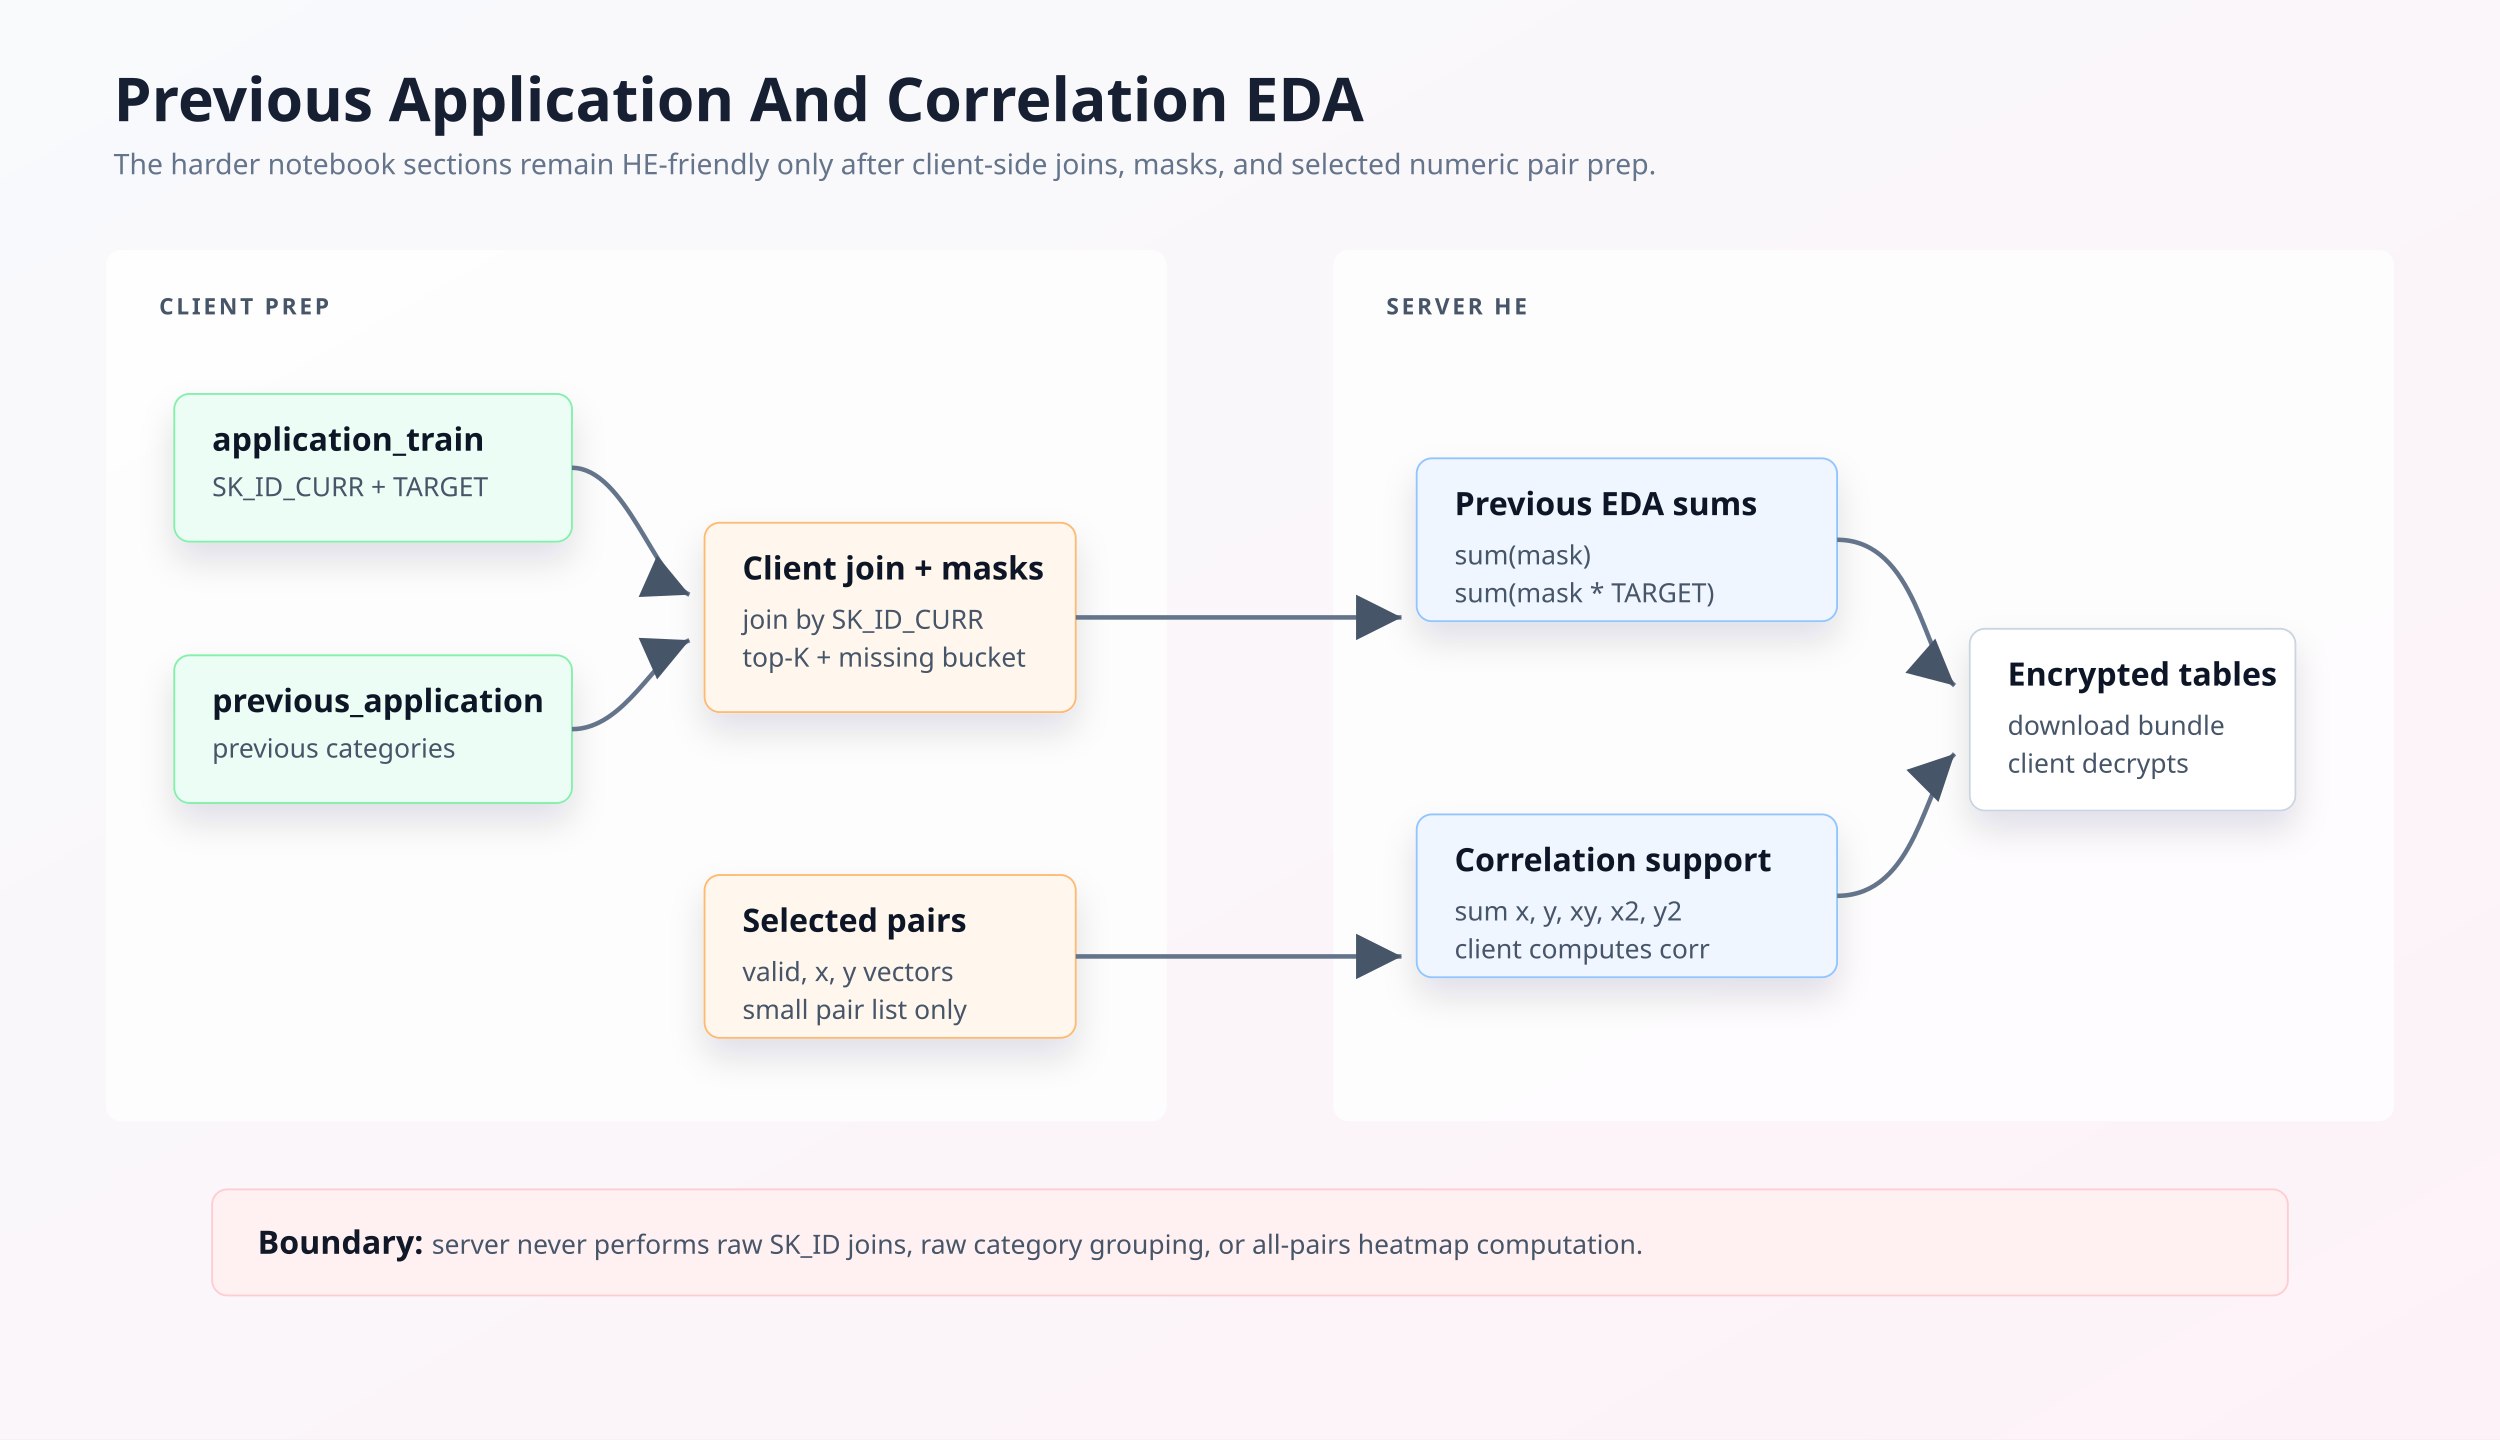
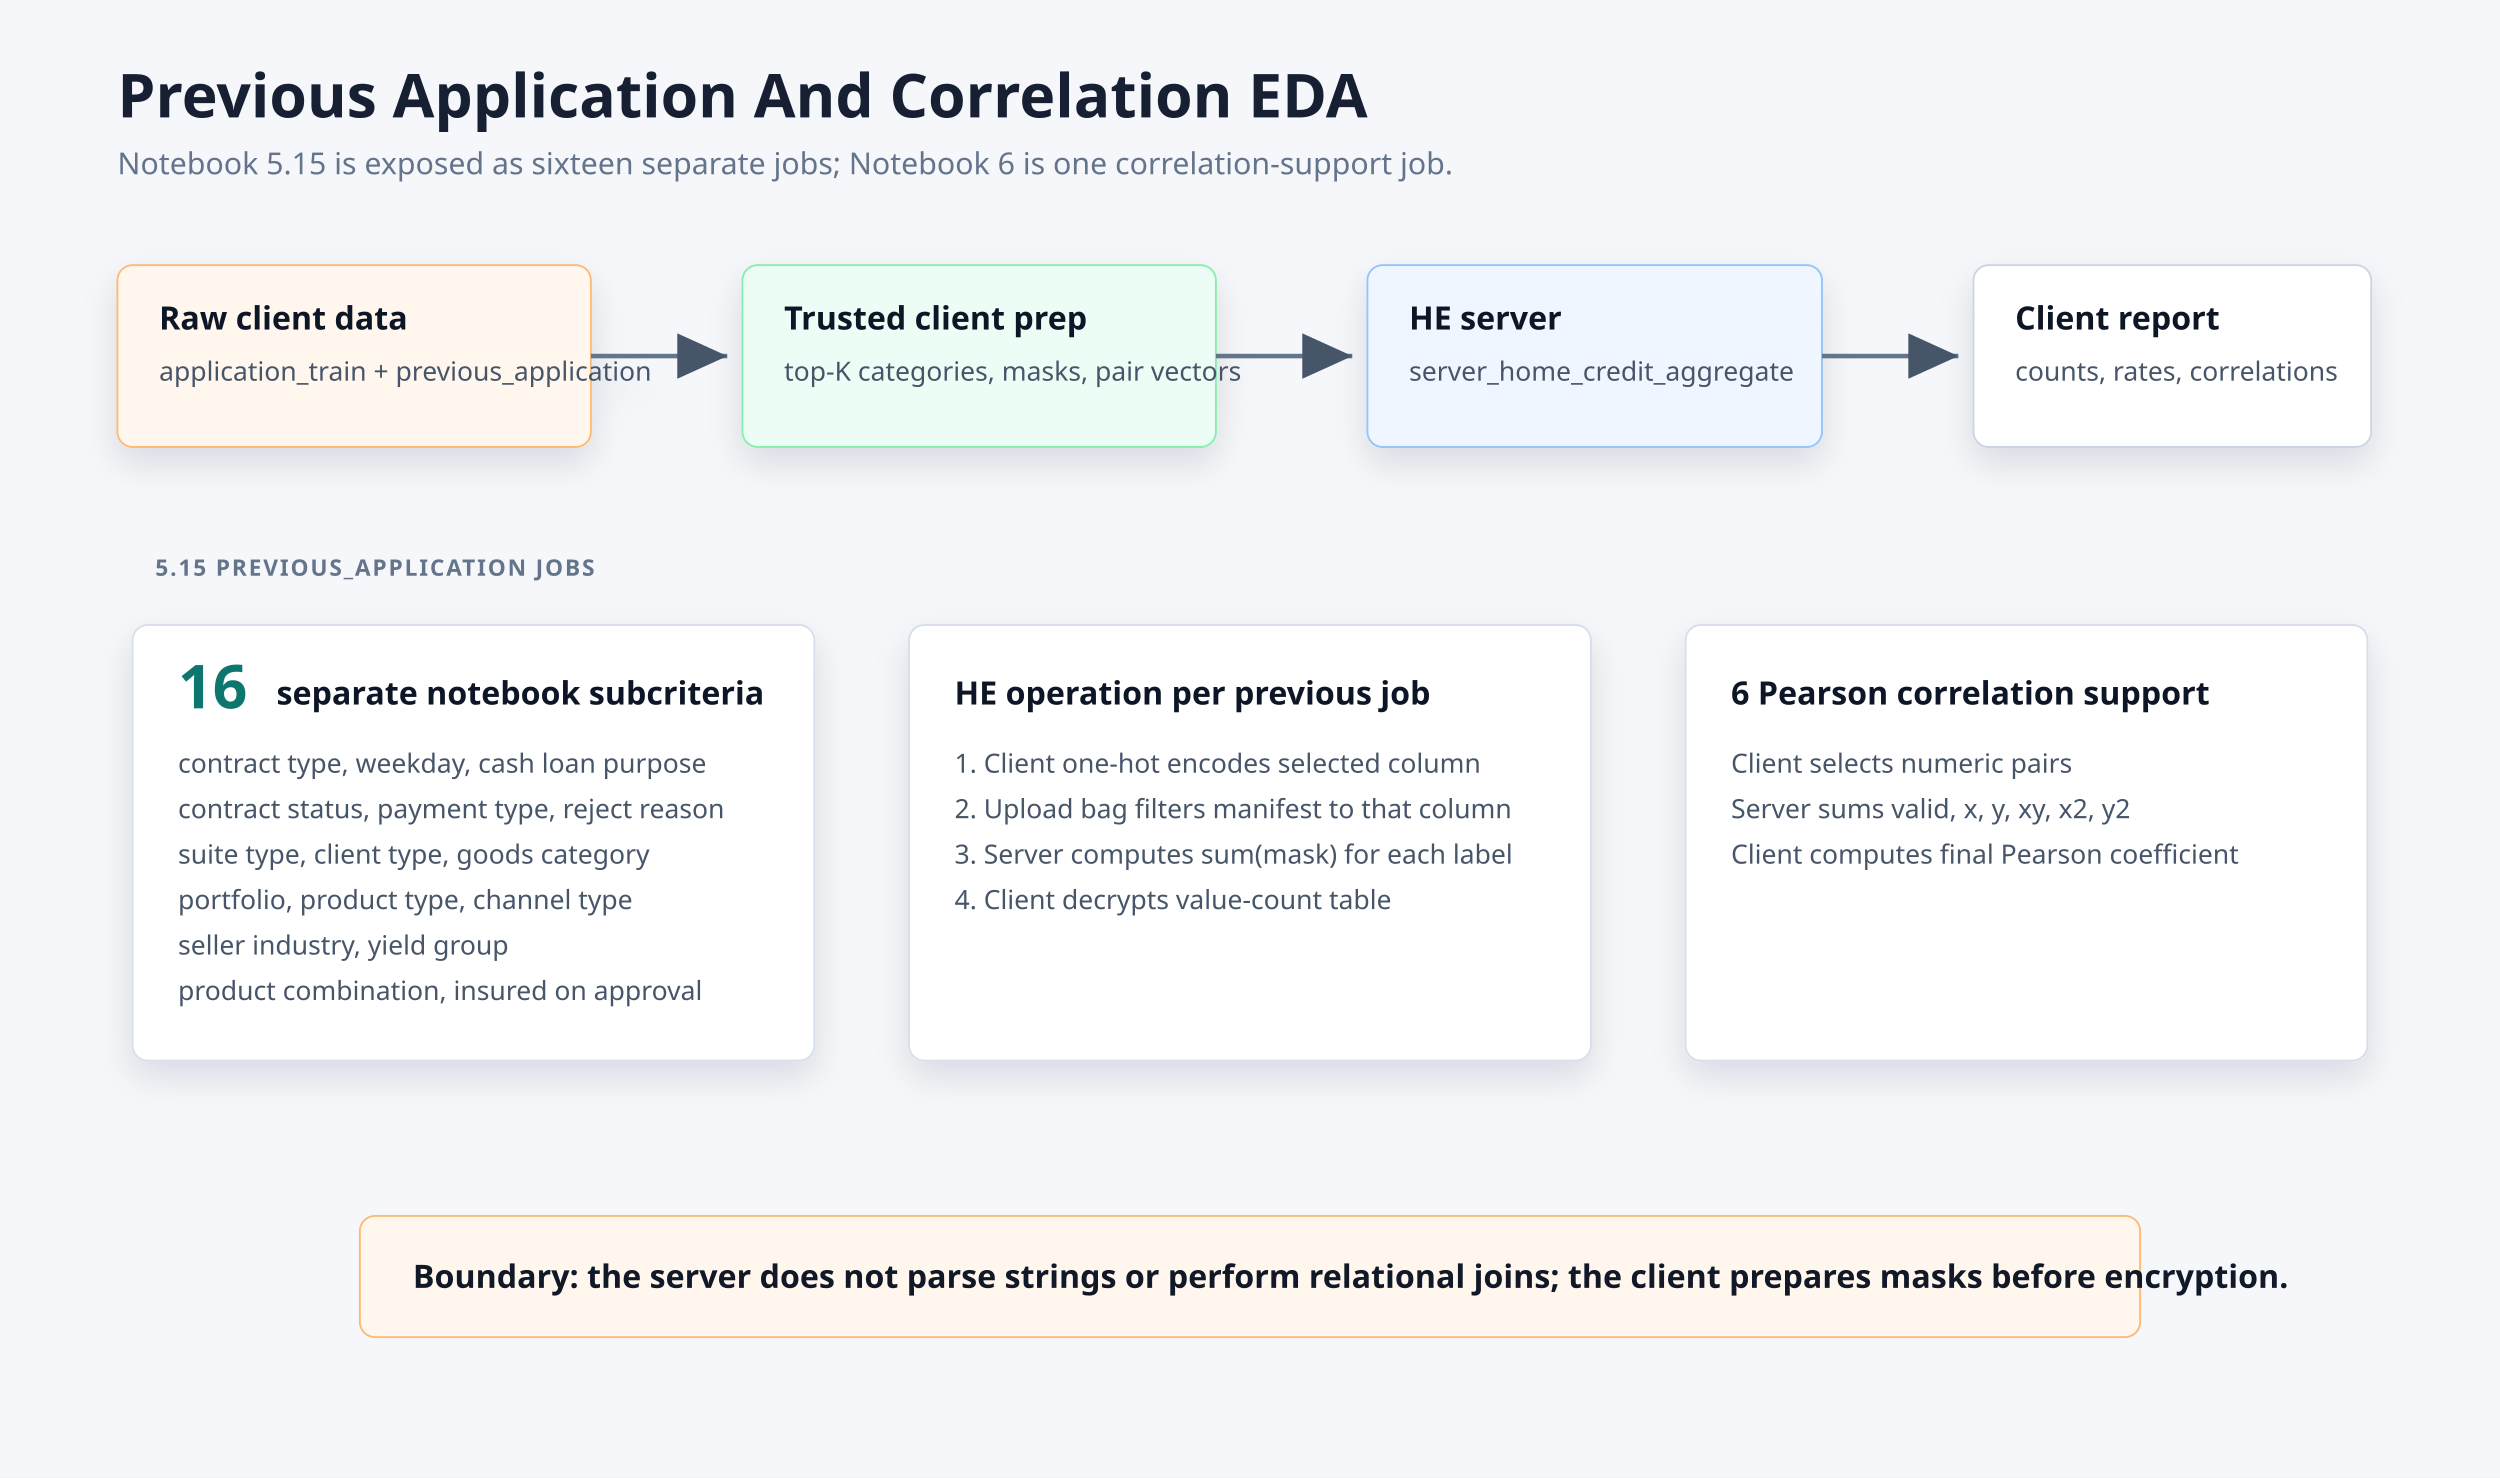
- <svg xmlns="http://www.w3.org/2000/svg" width="1320" height="760" viewBox="0 0 1320 760" role="img" aria-labelledby="title desc">
+ <svg xmlns="http://www.w3.org/2000/svg" width="1320" height="780" viewBox="0 0 1320 780" role="img" aria-labelledby="title desc">
  <defs>
-     <linearGradient id="bg" x1="0" x2="1" y1="0" y2="1">
-       <stop offset="0%" stop-color="#f8fafc" />
-       <stop offset="100%" stop-color="#fdf2f8" />
-     </linearGradient>
-     <filter id="shadow" x="-10%" y="-15%" width="120%" height="140%">
-       <feDropShadow dx="0" dy="10" stdDeviation="9" flood-color="#0f172a" flood-opacity=".12" />
+     <filter id="shadow" x="-10%" y="-20%" width="120%" height="150%">
+       <feDropShadow dx="0" dy="8" stdDeviation="9" flood-color="#0f172a" flood-opacity=".12" />
    </filter>
-     <marker id="arrow" markerWidth="14" markerHeight="14" refX="10" refY="5" orient="auto">
-       <path d="M0,0 L10,5 L0,10 Z" fill="#475569" />
+     <marker id="arrow" markerWidth="14" markerHeight="14" refX="11" refY="5" orient="auto">
+       <path d="M0,0 L11,5 L0,10 Z" fill="#475569" />
    </marker>
-     <style>.title{font:800 32px ui-sans-serif,system-ui;fill:#172033}.sub{font:400 15px ui-sans-serif,system-ui;fill:#64748b}.lane{font:800 12px ui-sans-serif,system-ui;letter-spacing:.12em;fill:#475569}.h{font:800 17px ui-sans-serif,system-ui;fill:#111827}.t{font:500 14px ui-sans-serif,system-ui;fill:#475569}.line{stroke:#64748b;stroke-width:2.4;fill:none;marker-end:url(#arrow)}</style>
+     <style>.title{font:800 32px ui-sans-serif,system-ui;fill:#172033}.sub{font:400 16px ui-sans-serif,system-ui;fill:#64748b}.h{font:800 17px ui-sans-serif,system-ui;fill:#111827}.t{font:500 14px ui-sans-serif,system-ui;fill:#475569}.small{font:800 12px ui-sans-serif,system-ui;letter-spacing:.08em;fill:#64748b}.num{font:900 32px ui-sans-serif,system-ui;fill:#0f766e}.line{stroke:#64748b;stroke-width:2.4;fill:none;marker-end:url(#arrow)}</style>
  </defs>
-   <rect width="1320" height="760" fill="url(#bg)" />
-   <text class="title" x="60" y="64">Previous Application And Correlation EDA</text>
-   <text class="sub" x="60" y="92">The harder notebook sections remain HE-friendly only after client-side joins, masks, and selected numeric pair prep.</text>
-   <rect x="56" y="132" width="560" height="460" rx="8" fill="#ffffff" opacity=".76" />
-   <rect x="704" y="132" width="560" height="460" rx="8" fill="#ffffff" opacity=".76" />
-   <text class="lane" x="84" y="166">CLIENT PREP</text>
-   <text class="lane" x="732" y="166">SERVER HE</text>
+   <rect width="1320" height="780" fill="#f5f7fb" />
+   <text class="title" x="62" y="62">Previous Application And Correlation EDA</text>
+   <text class="sub" x="62" y="92">Notebook 5.15 is exposed as sixteen separate jobs; Notebook 6 is one correlation-support job.</text>
  <g filter="url(#shadow)">
-     <rect x="92" y="208" width="210" height="78" rx="8" fill="#ecfdf5" stroke="#86efac" />
-     <text class="h" x="112" y="238">application_train</text>
-     <text class="t" x="112" y="262">SK_ID_CURR + TARGET</text>
-     <rect x="92" y="346" width="210" height="78" rx="8" fill="#ecfdf5" stroke="#86efac" />
-     <text class="h" x="112" y="376">previous_application</text>
-     <text class="t" x="112" y="400">previous categories</text>
-     <rect x="372" y="276" width="196" height="100" rx="8" fill="#fff7ed" stroke="#fdba74" />
-     <text class="h" x="392" y="306">Client join + masks</text>
-     <text class="t" x="392" y="332">join by SK_ID_CURR</text>
-     <text class="t" x="392" y="352">top-K + missing bucket</text>
-     <rect x="372" y="462" width="196" height="86" rx="8" fill="#fff7ed" stroke="#fdba74" />
-     <text class="h" x="392" y="492">Selected pairs</text>
-     <text class="t" x="392" y="518">valid, x, y vectors</text>
-     <text class="t" x="392" y="538">small pair list only</text>
-     <rect x="748" y="242" width="222" height="86" rx="8" fill="#eff6ff" stroke="#93c5fd" />
-     <text class="h" x="768" y="272">Previous EDA sums</text>
-     <text class="t" x="768" y="298">sum(mask)</text>
-     <text class="t" x="768" y="318">sum(mask * TARGET)</text>
-     <rect x="748" y="430" width="222" height="86" rx="8" fill="#eff6ff" stroke="#93c5fd" />
-     <text class="h" x="768" y="460">Correlation support</text>
-     <text class="t" x="768" y="486">sum x, y, xy, x2, y2</text>
-     <text class="t" x="768" y="506">client computes corr</text>
-     <rect x="1040" y="332" width="172" height="96" rx="8" fill="#ffffff" stroke="#cbd5e1" />
-     <text class="h" x="1060" y="362">Encrypted tables</text>
-     <text class="t" x="1060" y="388">download bundle</text>
-     <text class="t" x="1060" y="408">client decrypts</text>
+     <rect x="62" y="140" width="250" height="96" rx="8" fill="#fff7ed" stroke="#fdba74" />
+     <text class="h" x="84" y="174">Raw client data</text>
+     <text class="t" x="84" y="201">application_train + previous_application</text>
+     <rect x="392" y="140" width="250" height="96" rx="8" fill="#ecfdf5" stroke="#86efac" />
+     <text class="h" x="414" y="174">Trusted client prep</text>
+     <text class="t" x="414" y="201">top-K categories, masks, pair vectors</text>
+     <rect x="722" y="140" width="240" height="96" rx="8" fill="#eff6ff" stroke="#93c5fd" />
+     <text class="h" x="744" y="174">HE server</text>
+     <text class="t" x="744" y="201">server_home_credit_aggregate</text>
+     <rect x="1042" y="140" width="210" height="96" rx="8" fill="#ffffff" stroke="#cbd5e1" />
+     <text class="h" x="1064" y="174">Client report</text>
+     <text class="t" x="1064" y="201">counts, rates, correlations</text>
  </g>
-   <path class="line" d="M302 247 C330 247 346 306 364 314" />
-   <path class="line" d="M302 385 C330 385 346 346 364 338" />
-   <path class="line" d="M568 326 H740" />
-   <path class="line" d="M568 505 H740" />
-   <path class="line" d="M970 285 C1012 285 1016 348 1032 362" />
-   <path class="line" d="M970 473 C1012 473 1016 414 1032 398" />
-   <rect x="112" y="628" width="1096" height="56" rx="8" fill="#fff1f2" stroke="#fecdd3" />
-   <text class="h" x="136" y="662">Boundary:</text>
-   <text class="t" x="228" y="662">server never performs raw SK_ID joins, raw category grouping, or all-pairs heatmap computation.</text>
+   <path class="line" d="M312 188 H384" />
+   <path class="line" d="M642 188 H714" />
+   <path class="line" d="M962 188 H1034" />
+   <text class="small" x="82" y="304">5.15 PREVIOUS_APPLICATION JOBS</text>
+   <g filter="url(#shadow)">
+     <rect x="70" y="330" width="360" height="230" rx="8" fill="#ffffff" stroke="#d6deea" />
+     <text class="num" x="94" y="374">16</text>
+     <text class="h" x="146" y="372">separate notebook subcriteria</text>
+     <text class="t" x="94" y="408">contract type, weekday, cash loan purpose</text>
+     <text class="t" x="94" y="432">contract status, payment type, reject reason</text>
+     <text class="t" x="94" y="456">suite type, client type, goods category</text>
+     <text class="t" x="94" y="480">portfolio, product type, channel type</text>
+     <text class="t" x="94" y="504">seller industry, yield group</text>
+     <text class="t" x="94" y="528">product combination, insured on approval</text>
+     <rect x="480" y="330" width="360" height="230" rx="8" fill="#ffffff" stroke="#d6deea" />
+     <text class="h" x="504" y="372">HE operation per previous job</text>
+     <text class="t" x="504" y="408">1. Client one-hot encodes selected column</text>
+     <text class="t" x="504" y="432">2. Upload bag filters manifest to that column</text>
+     <text class="t" x="504" y="456">3. Server computes sum(mask) for each label</text>
+     <text class="t" x="504" y="480">4. Client decrypts value-count table</text>
+     <rect x="890" y="330" width="360" height="230" rx="8" fill="#ffffff" stroke="#d6deea" />
+     <text class="h" x="914" y="372">6 Pearson correlation support</text>
+     <text class="t" x="914" y="408">Client selects numeric pairs</text>
+     <text class="t" x="914" y="432">Server sums valid, x, y, xy, x2, y2</text>
+     <text class="t" x="914" y="456">Client computes final Pearson coefficient</text>
+   </g>
+   <rect x="190" y="642" width="940" height="64" rx="8" fill="#fff7ed" stroke="#fdba74" />
+   <text class="h" x="218" y="680">Boundary: the server does not parse strings or perform relational joins; the client prepares masks before encryption.</text>
</svg>
